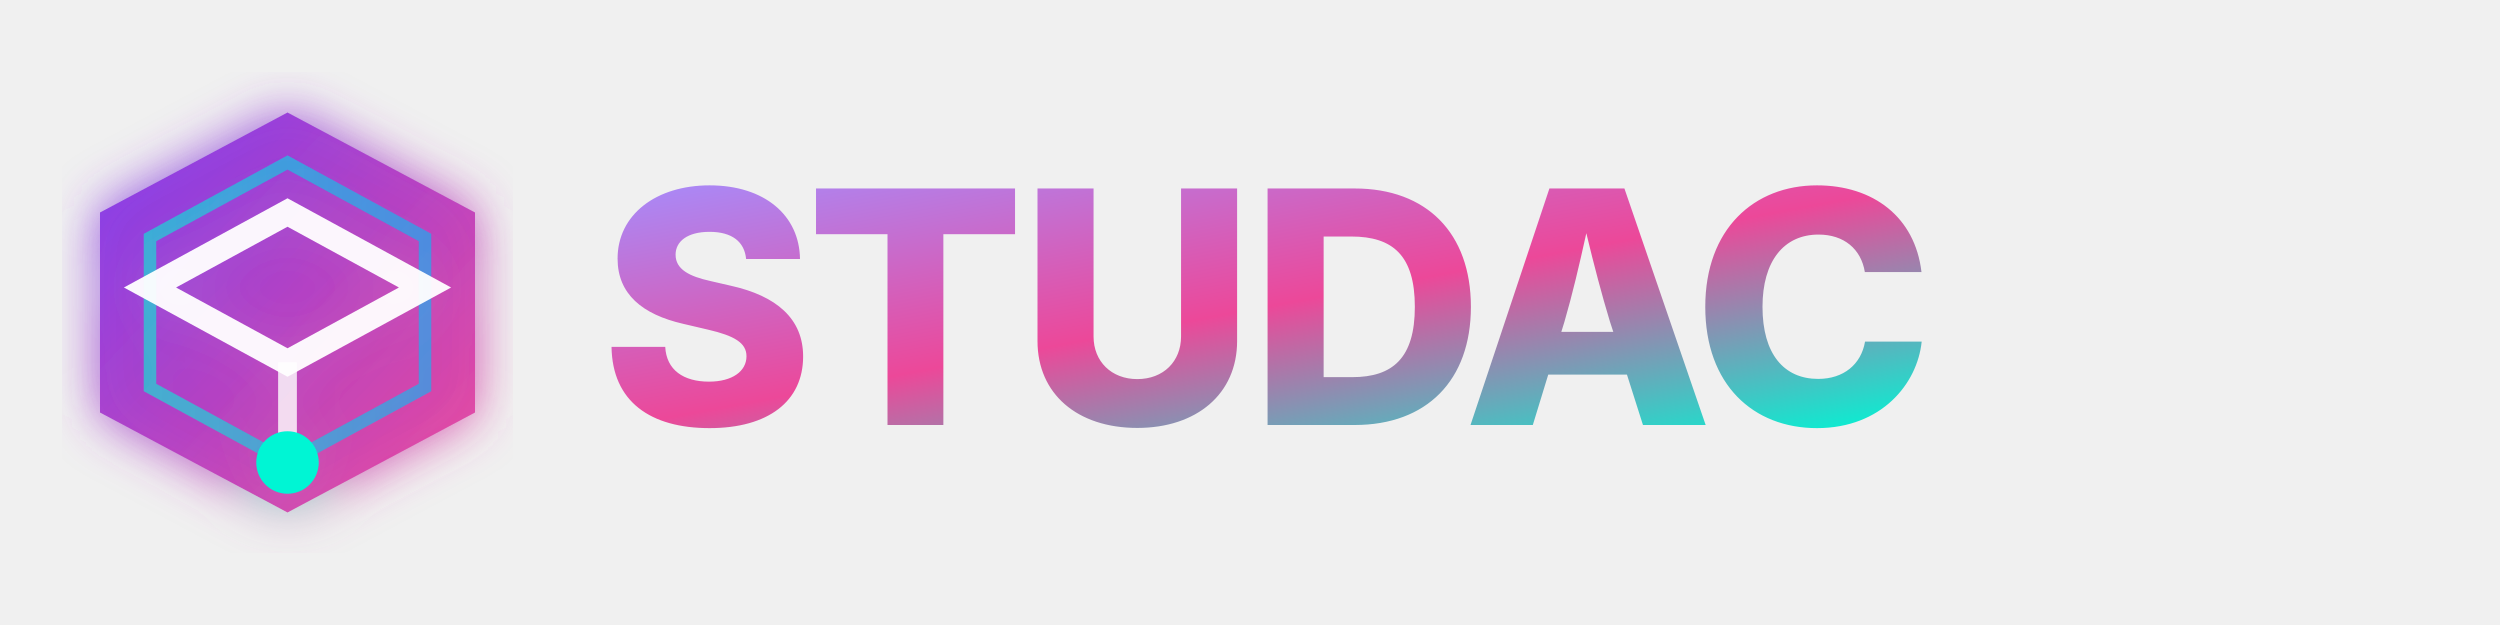
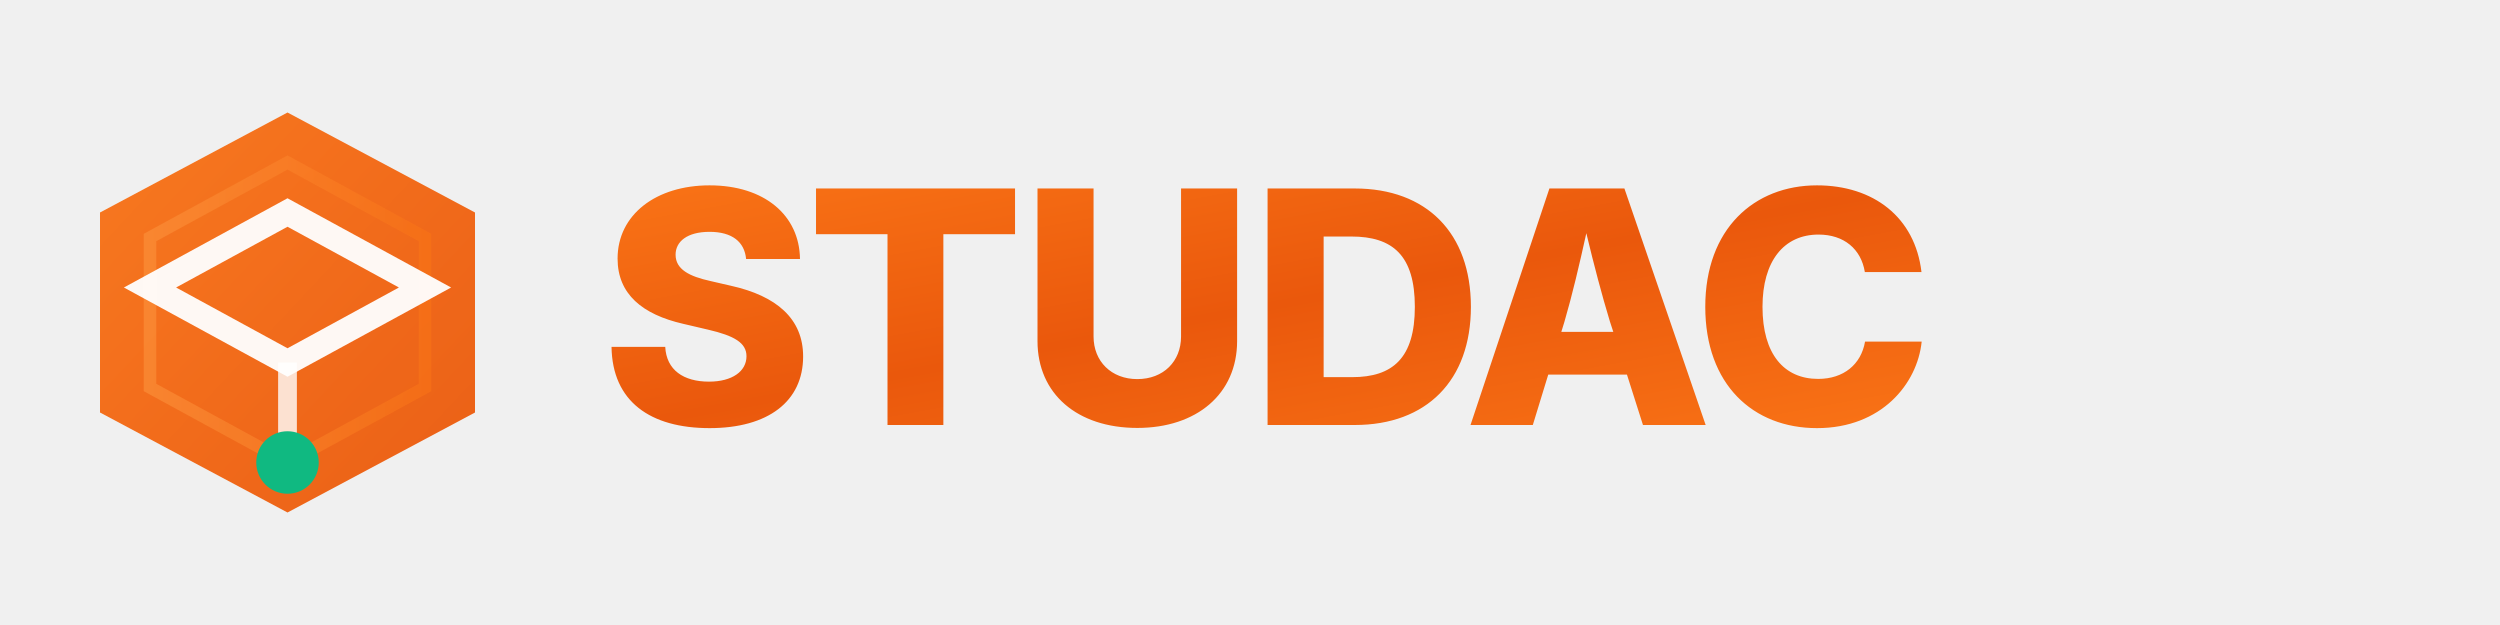
<svg xmlns="http://www.w3.org/2000/svg" viewBox="0 0 200 50">
  <defs>
    <linearGradient id="brandGradient" x1="0%" y1="0%" x2="100%" y2="100%">
-       <stop offset="0%" style="stop-color:#a78bfa" />
-       <stop offset="50%" style="stop-color:#ec4899" />
-       <stop offset="100%" style="stop-color:#00f5d4" />
+       <stop offset="0%" style="stop-color:#f97316" />
+       <stop offset="50%" style="stop-color:#ea580c" />
+       <stop offset="100%" style="stop-color:#f97316" />
    </linearGradient>
    <linearGradient id="iconGradient" x1="0%" y1="0%" x2="100%" y2="100%">
-       <stop offset="0%" style="stop-color:#7c3aed" />
-       <stop offset="100%" style="stop-color:#ec4899" />
+       <stop offset="0%" style="stop-color:#f97316" />
+       <stop offset="100%" style="stop-color:#ea580c" />
    </linearGradient>
    <linearGradient id="accentGradient" x1="0%" y1="0%" x2="100%" y2="0%">
-       <stop offset="0%" style="stop-color:#00f5d4" />
-       <stop offset="100%" style="stop-color:#00bbf9" />
+       <stop offset="0%" style="stop-color:#fb923c" />
+       <stop offset="100%" style="stop-color:#f97316" />
    </linearGradient>
-     <filter id="glow">
-       <feGaussianBlur stdDeviation="2" result="coloredBlur" />
-       <feMerge>
-         <feMergeNode in="coloredBlur" />
-         <feMergeNode in="SourceGraphic" />
-       </feMerge>
-     </filter>
  </defs>
-   <g transform="translate(5, 7)" filter="url(#glow)">
+   <g transform="translate(5, 7)">
    <polygon points="18,2 33,10 33,26 18,34 3,26 3,10" fill="url(#iconGradient)" opacity="0.95" />
    <polygon points="18,6 29,12 29,24 18,30 7,24 7,12" fill="none" stroke="url(#accentGradient)" stroke-width="1" opacity="0.6" />
    <path d="M18 10 L29 16 L18 22 L7 16 Z" fill="none" stroke="#ffffff" stroke-width="2" opacity="0.95" />
    <path d="M18 22 L18 29" stroke="#ffffff" stroke-width="1.5" opacity="0.8" />
-     <circle cx="18" cy="30" r="2.5" fill="#00f5d4" />
+     <circle cx="18" cy="30" r="2.5" fill="#10b981" />
  </g>
  <text x="48" y="34" font-family="Inter, -apple-system, BlinkMacSystemFont, sans-serif" font-size="26" font-weight="800" fill="url(#brandGradient)" letter-spacing="-0.5">
    STUDAC
  </text>
</svg>
